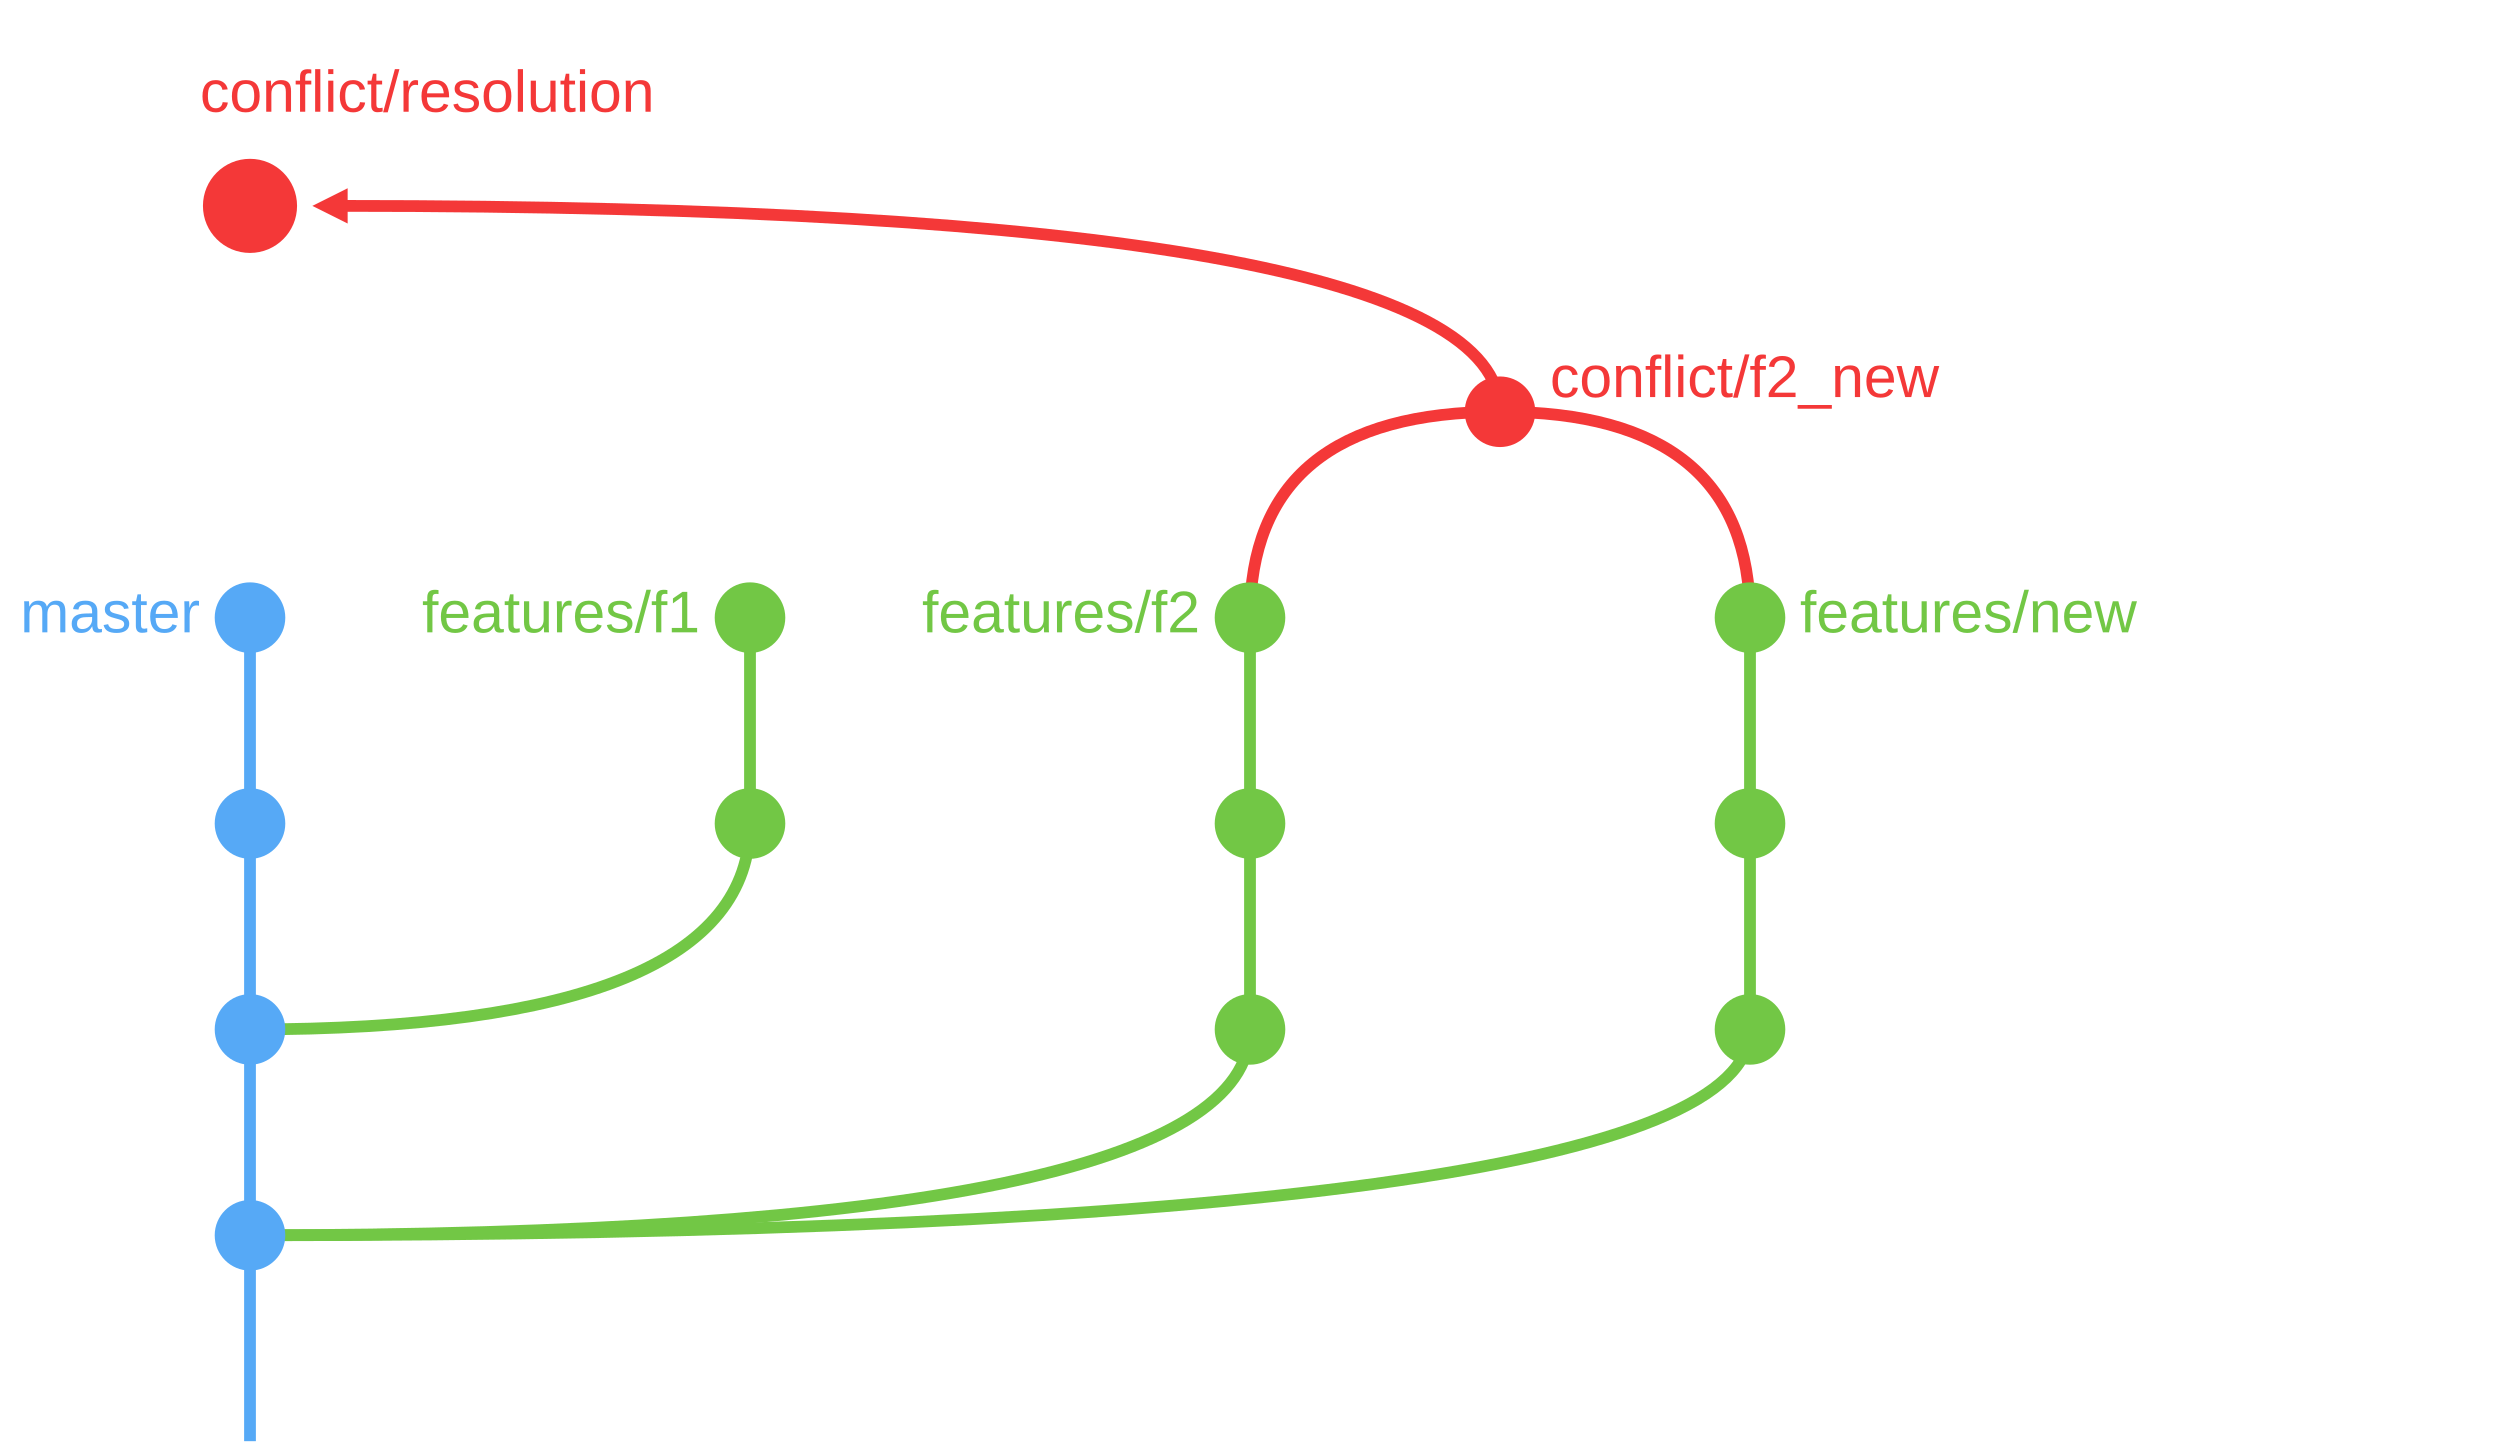
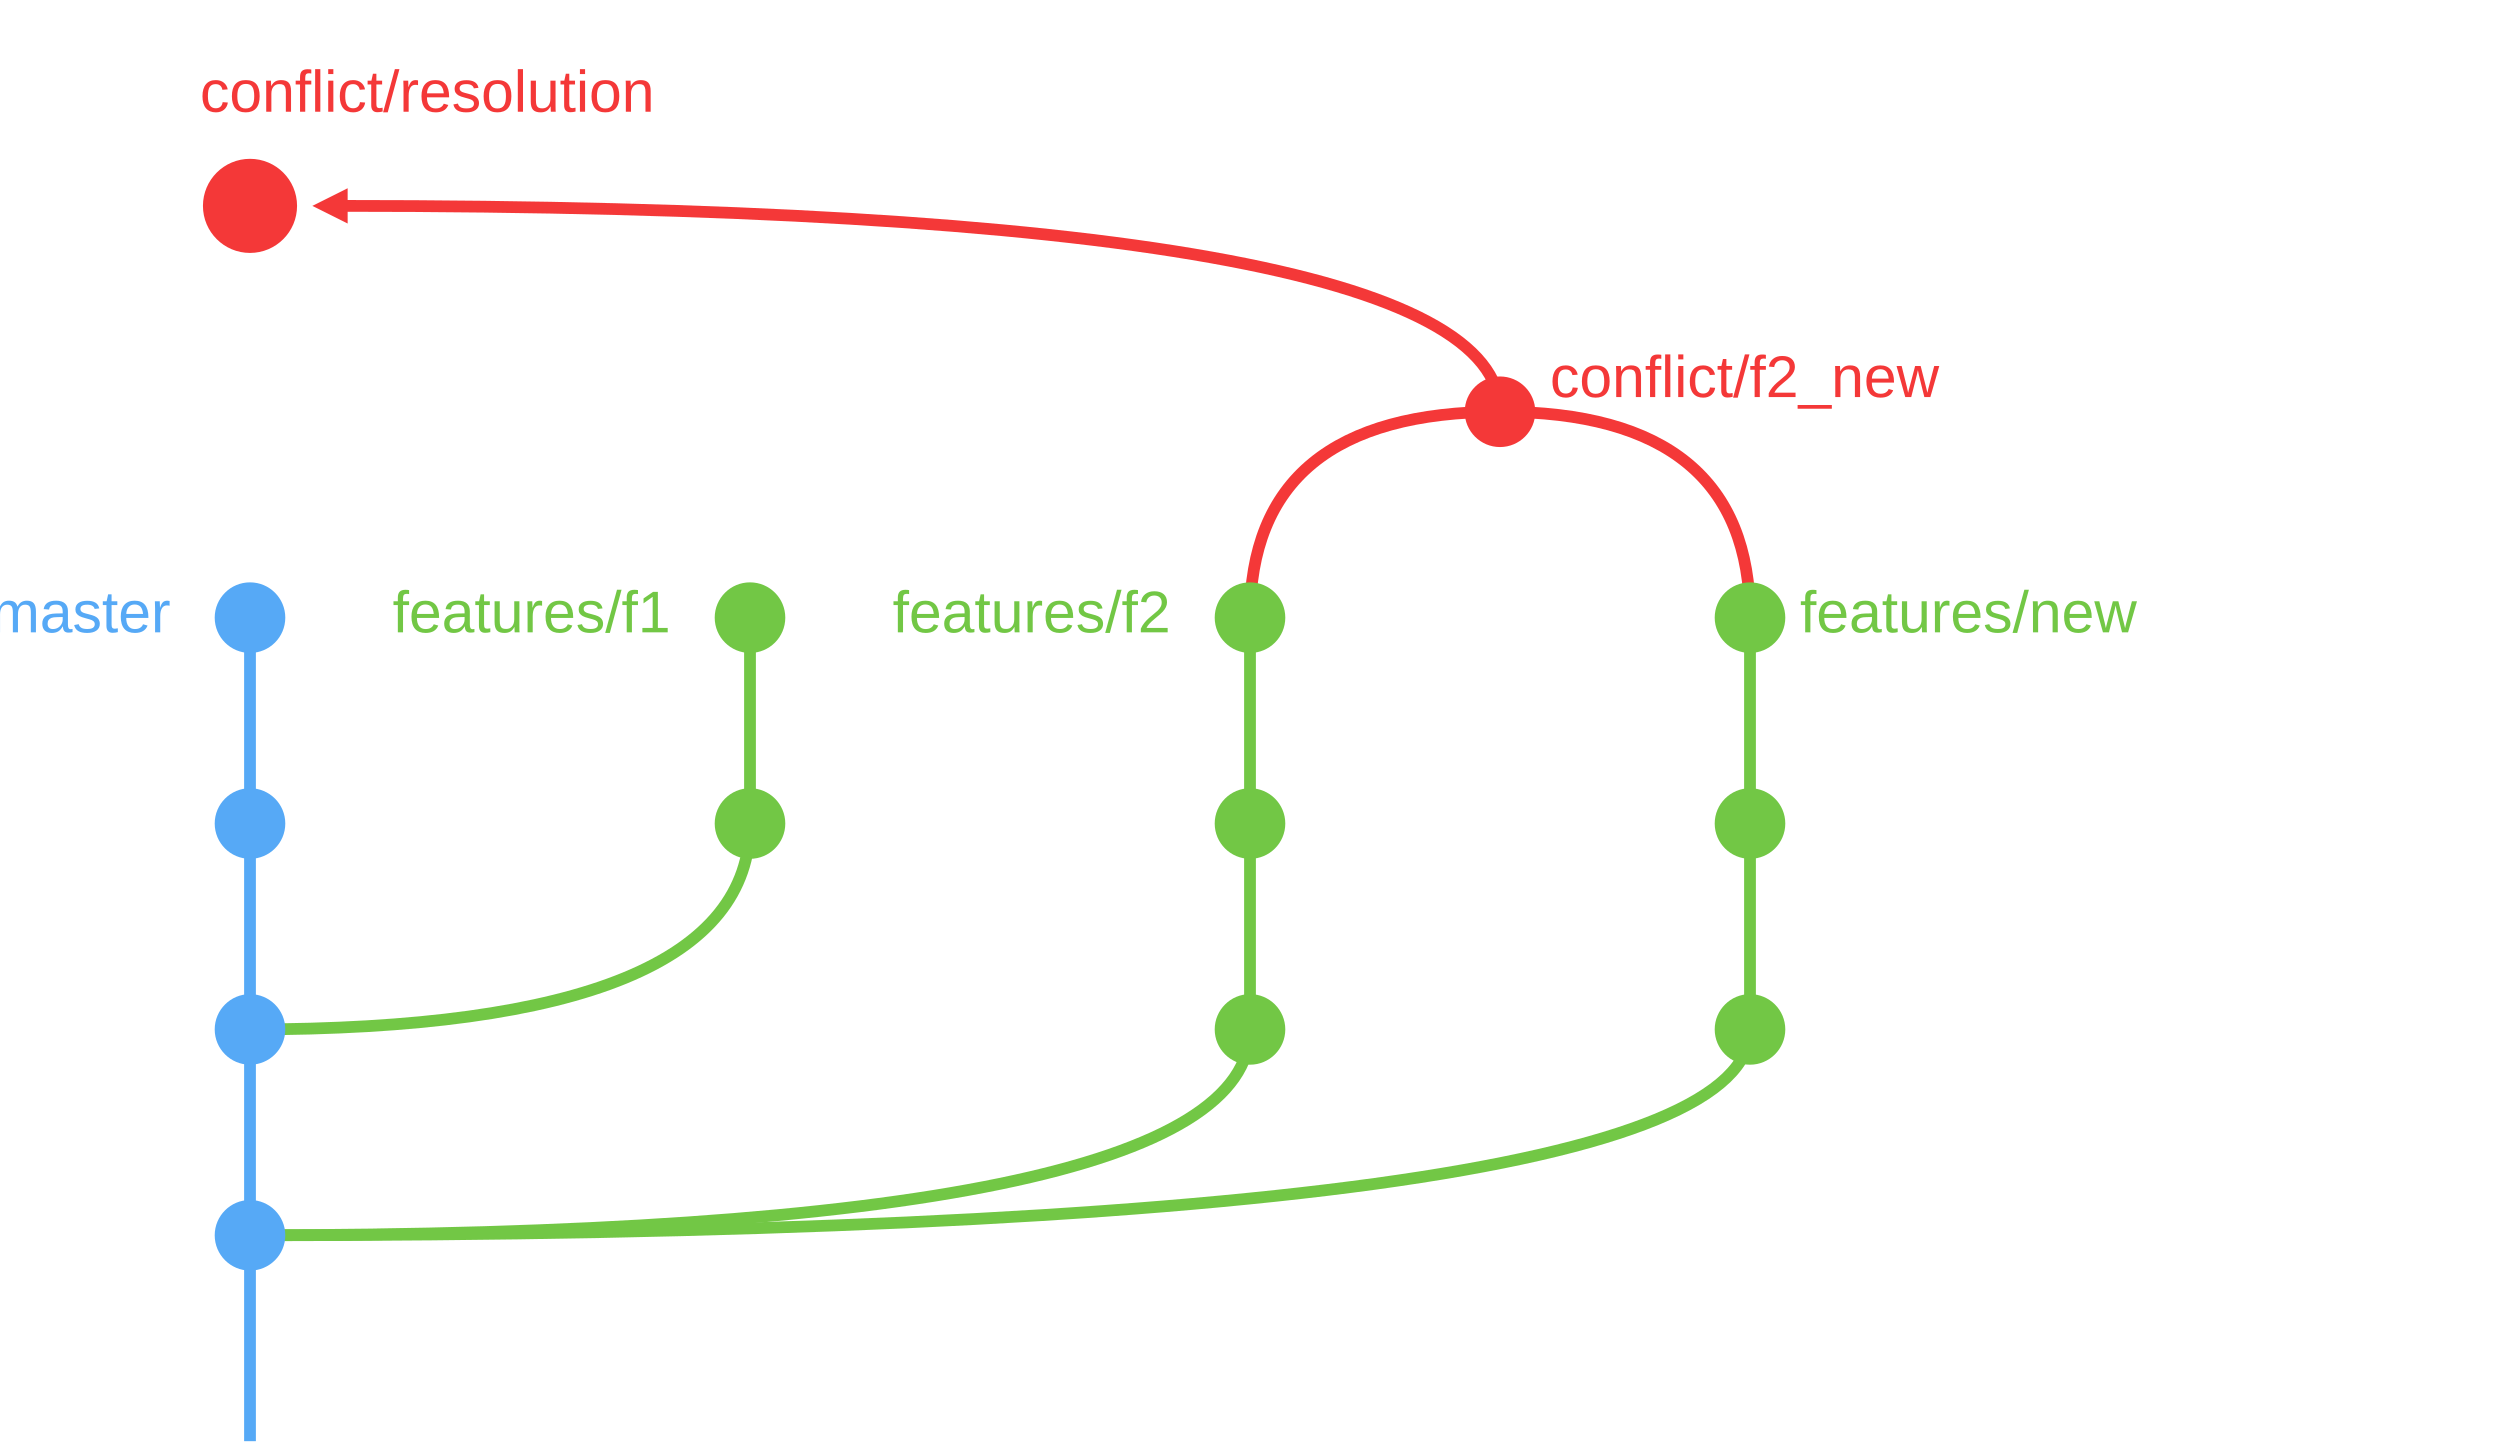
<svg xmlns="http://www.w3.org/2000/svg" version="1.1" id="Layer_1" height="490" width="850">
  <g>
    <text x="85" y="70" dx="-17" dy="-32" font-size="20" fill="rgb(244,56,56)" font-family="Arial">conflict/resolution
    </text>
    <circle cx="85" cy="70" r="16" fill="rgb(244,56,56)" />
  </g>
  <g>
    <defs>
      <marker id="Triangle" viewBox="0 0 10 10" refX="1" refY="5" markerUnits="strokeWidth" markerWidth="4" markerHeight="3" orient="auto">
        <path d="M 0 0 L 10 5 L 0 10 z" fill="rgb(244,56,56)" />
      </marker>
    </defs>
    <path d="M 510 140 Q 510 70 117 70" stroke="rgb(244,56,56)" stroke-width="4" fill="none" marker-end="url(#Triangle)" />
  </g>
  <g>
    <path d="M 425 210 Q 425 140 510 140" stroke="rgb(244,56,56)" stroke-width="4" fill="none" />
    <path d="M 595 210 Q 595 140 510 140" stroke="rgb(244,56,56)" stroke-width="4" fill="none" />
    <circle cx="510" cy="140" r="12" fill="rgb(244,56,56)" />
    <text x="510" y="140" dx="17" dy="-5" font-size="20" fill="rgb(244,56,56)" font-family="Arial" text-anchor="start">
      conflict/f2_new
    </text>
  </g>
  <g>
    <g>
      <path d="M 85 420 Q 595 420 595 350" stroke="rgb(114,199,69)" stroke-width="4" fill="none" />
      <circle cx="595" cy="350" r="12" fill="rgb(114,199,69)" />
      <text x="595" y="350" dx="17" dy="5" font-size="20" fill="rgb(114,199,69)" font-family="Arial" text-anchor="start" />
    </g>
    <g>
      <line x1="595" y1="350" x2="595" y2="280" stroke="rgb(114,199,69)" stroke-width="4" />
      <circle cx="595" cy="280" r="12" fill="rgb(114,199,69)" />
      <text x="595" y="280" dx="17" dy="5" font-size="20" fill="rgb(114,199,69)" font-family="Arial" text-anchor="start" />
    </g>
    <g>
      <line x1="595" y1="280" x2="595" y2="210" stroke="rgb(114,199,69)" stroke-width="4" />
      <circle cx="595" cy="210" r="12" fill="rgb(114,199,69)" />
      <text x="595" y="210" dx="17" dy="5" font-size="20" fill="rgb(114,199,69)" font-family="Arial" text-anchor="start">features/new
      </text>
    </g>
  </g>
  <g>
    <g>
      <path d="M 85 420 Q 425 420 425 350" stroke="rgb(114,199,69)" stroke-width="4" fill="none" />
      <circle cx="425" cy="350" r="12" fill="rgb(114,199,69)" />
-       <text x="425" y="350" dx="-17" dy="5" font-size="20" fill="rgb(114,199,69)" font-family="Arial" text-anchor="end" />
+       <text x="415" y="350" dx="-17" dy="5" font-size="20" fill="rgb(114,199,69)" font-family="Arial" text-anchor="end" />
    </g>
    <g>
      <line x1="425" y1="350" x2="425" y2="280" stroke="rgb(114,199,69)" stroke-width="4" />
      <circle cx="425" cy="280" r="12" fill="rgb(114,199,69)" />
-       <text x="425" y="280" dx="-17" dy="5" font-size="20" fill="rgb(114,199,69)" font-family="Arial" text-anchor="end" />
+       <text x="415" y="280" dx="-17" dy="5" font-size="20" fill="rgb(114,199,69)" font-family="Arial" text-anchor="end" />
    </g>
    <g>
      <line x1="425" y1="280" x2="425" y2="210" stroke="rgb(114,199,69)" stroke-width="4" />
      <circle cx="425" cy="210" r="12" fill="rgb(114,199,69)" />
-       <text x="425" y="210" dx="-17" dy="5" font-size="20" fill="rgb(114,199,69)" font-family="Arial" text-anchor="end">
+       <text x="415" y="210" dx="-17" dy="5" font-size="20" fill="rgb(114,199,69)" font-family="Arial" text-anchor="end">
        features/f2
      </text>
    </g>
  </g>
  <g>
    <g>
      <path d="M 85 350 Q 255 350 255 280" stroke="rgb(114,199,69)" stroke-width="4" fill="none" />
      <circle cx="255" cy="280" r="12" fill="rgb(114,199,69)" />
-       <text x="255" y="280" dx="-17" dy="5" font-size="20" fill="rgb(114,199,69)" font-family="Arial" text-anchor="end" />
+       <text x="245" y="280" dx="-17" dy="5" font-size="20" fill="rgb(114,199,69)" font-family="Arial" text-anchor="end" />
    </g>
    <g>
      <line x1="255" y1="280" x2="255" y2="210" stroke="rgb(114,199,69)" stroke-width="4" />
      <circle cx="255" cy="210" r="12" fill="rgb(114,199,69)" />
-       <text x="255" y="210" dx="-17" dy="5" font-size="20" fill="rgb(114,199,69)" font-family="Arial" text-anchor="end">
+       <text x="245" y="210" dx="-17" dy="5" font-size="20" fill="rgb(114,199,69)" font-family="Arial" text-anchor="end">
        features/f1
      </text>
    </g>
  </g>
  <g>
    <g>
      <line x1="85" y1="490" x2="85" y2="420" stroke="rgb(86,169,246)" stroke-width="4" />
      <circle cx="85" cy="420" r="12" fill="rgb(86,169,246)" />
-       <text x="85" y="420" dx="-17" dy="5" font-size="20" fill="rgb(86,169,246)" font-family="Arial" text-anchor="end" />
+       <text x="75" y="420" dx="-17" dy="5" font-size="20" fill="rgb(86,169,246)" font-family="Arial" text-anchor="end" />
    </g>
    <g>
      <line x1="85" y1="420" x2="85" y2="350" stroke="rgb(86,169,246)" stroke-width="4" />
      <circle cx="85" cy="350" r="12" fill="rgb(86,169,246)" />
-       <text x="85" y="350" dx="-17" dy="5" font-size="20" fill="rgb(86,169,246)" font-family="Arial" text-anchor="end" />
+       <text x="75" y="350" dx="-17" dy="5" font-size="20" fill="rgb(86,169,246)" font-family="Arial" text-anchor="end" />
    </g>
    <g>
      <line x1="85" y1="350" x2="85" y2="280" stroke="rgb(86,169,246)" stroke-width="4" />
      <circle cx="85" cy="280" r="12" fill="rgb(86,169,246)" />
-       <text x="85" y="280" dx="-17" dy="5" font-size="20" fill="rgb(86,169,246)" font-family="Arial" text-anchor="end" />
+       <text x="75" y="280" dx="-17" dy="5" font-size="20" fill="rgb(86,169,246)" font-family="Arial" text-anchor="end" />
    </g>
    <g>
      <line x1="85" y1="280" x2="85" y2="210" stroke="rgb(86,169,246)" stroke-width="4" />
      <circle cx="85" cy="210" r="12" fill="rgb(86,169,246)" />
-       <text x="85" y="210" dx="-17" dy="5" font-size="20" fill="rgb(86,169,246)" font-family="Arial" text-anchor="end">
+       <text x="75" y="210" dx="-17" dy="5" font-size="20" fill="rgb(86,169,246)" font-family="Arial" text-anchor="end">
        master
      </text>
    </g>
  </g>
  Sorry, your browser does not support inline SVG.`
</svg>
